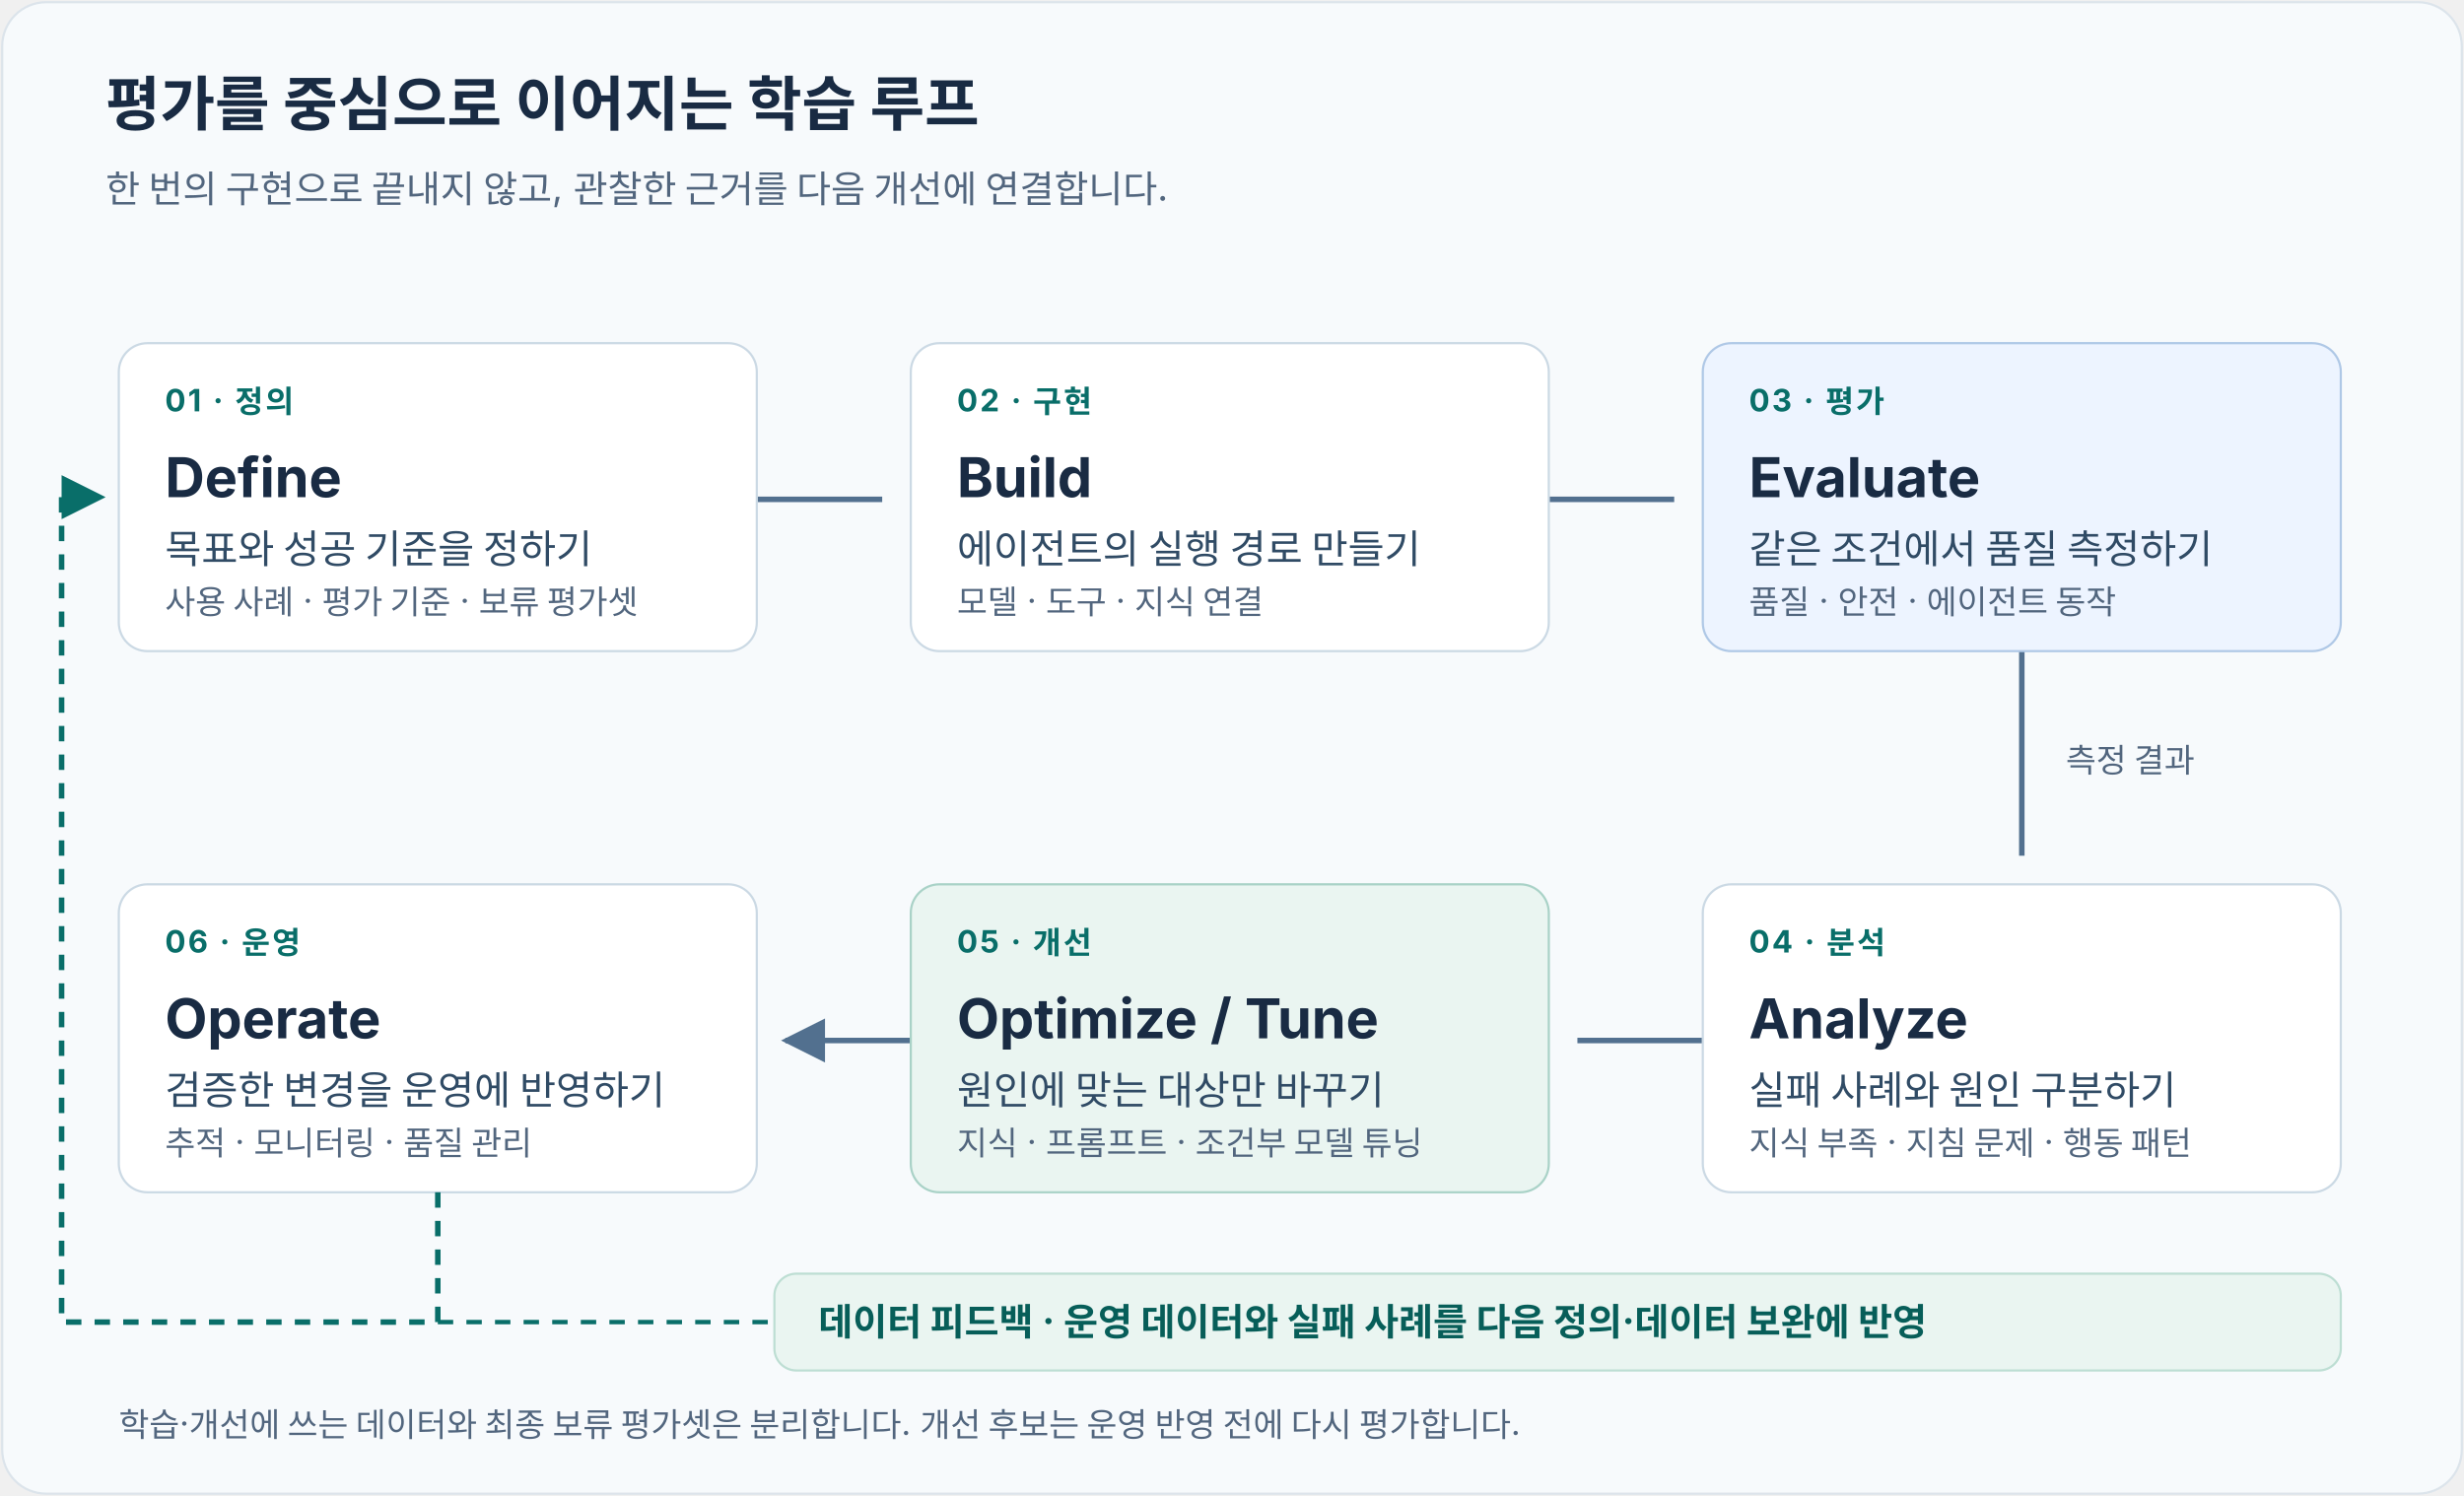
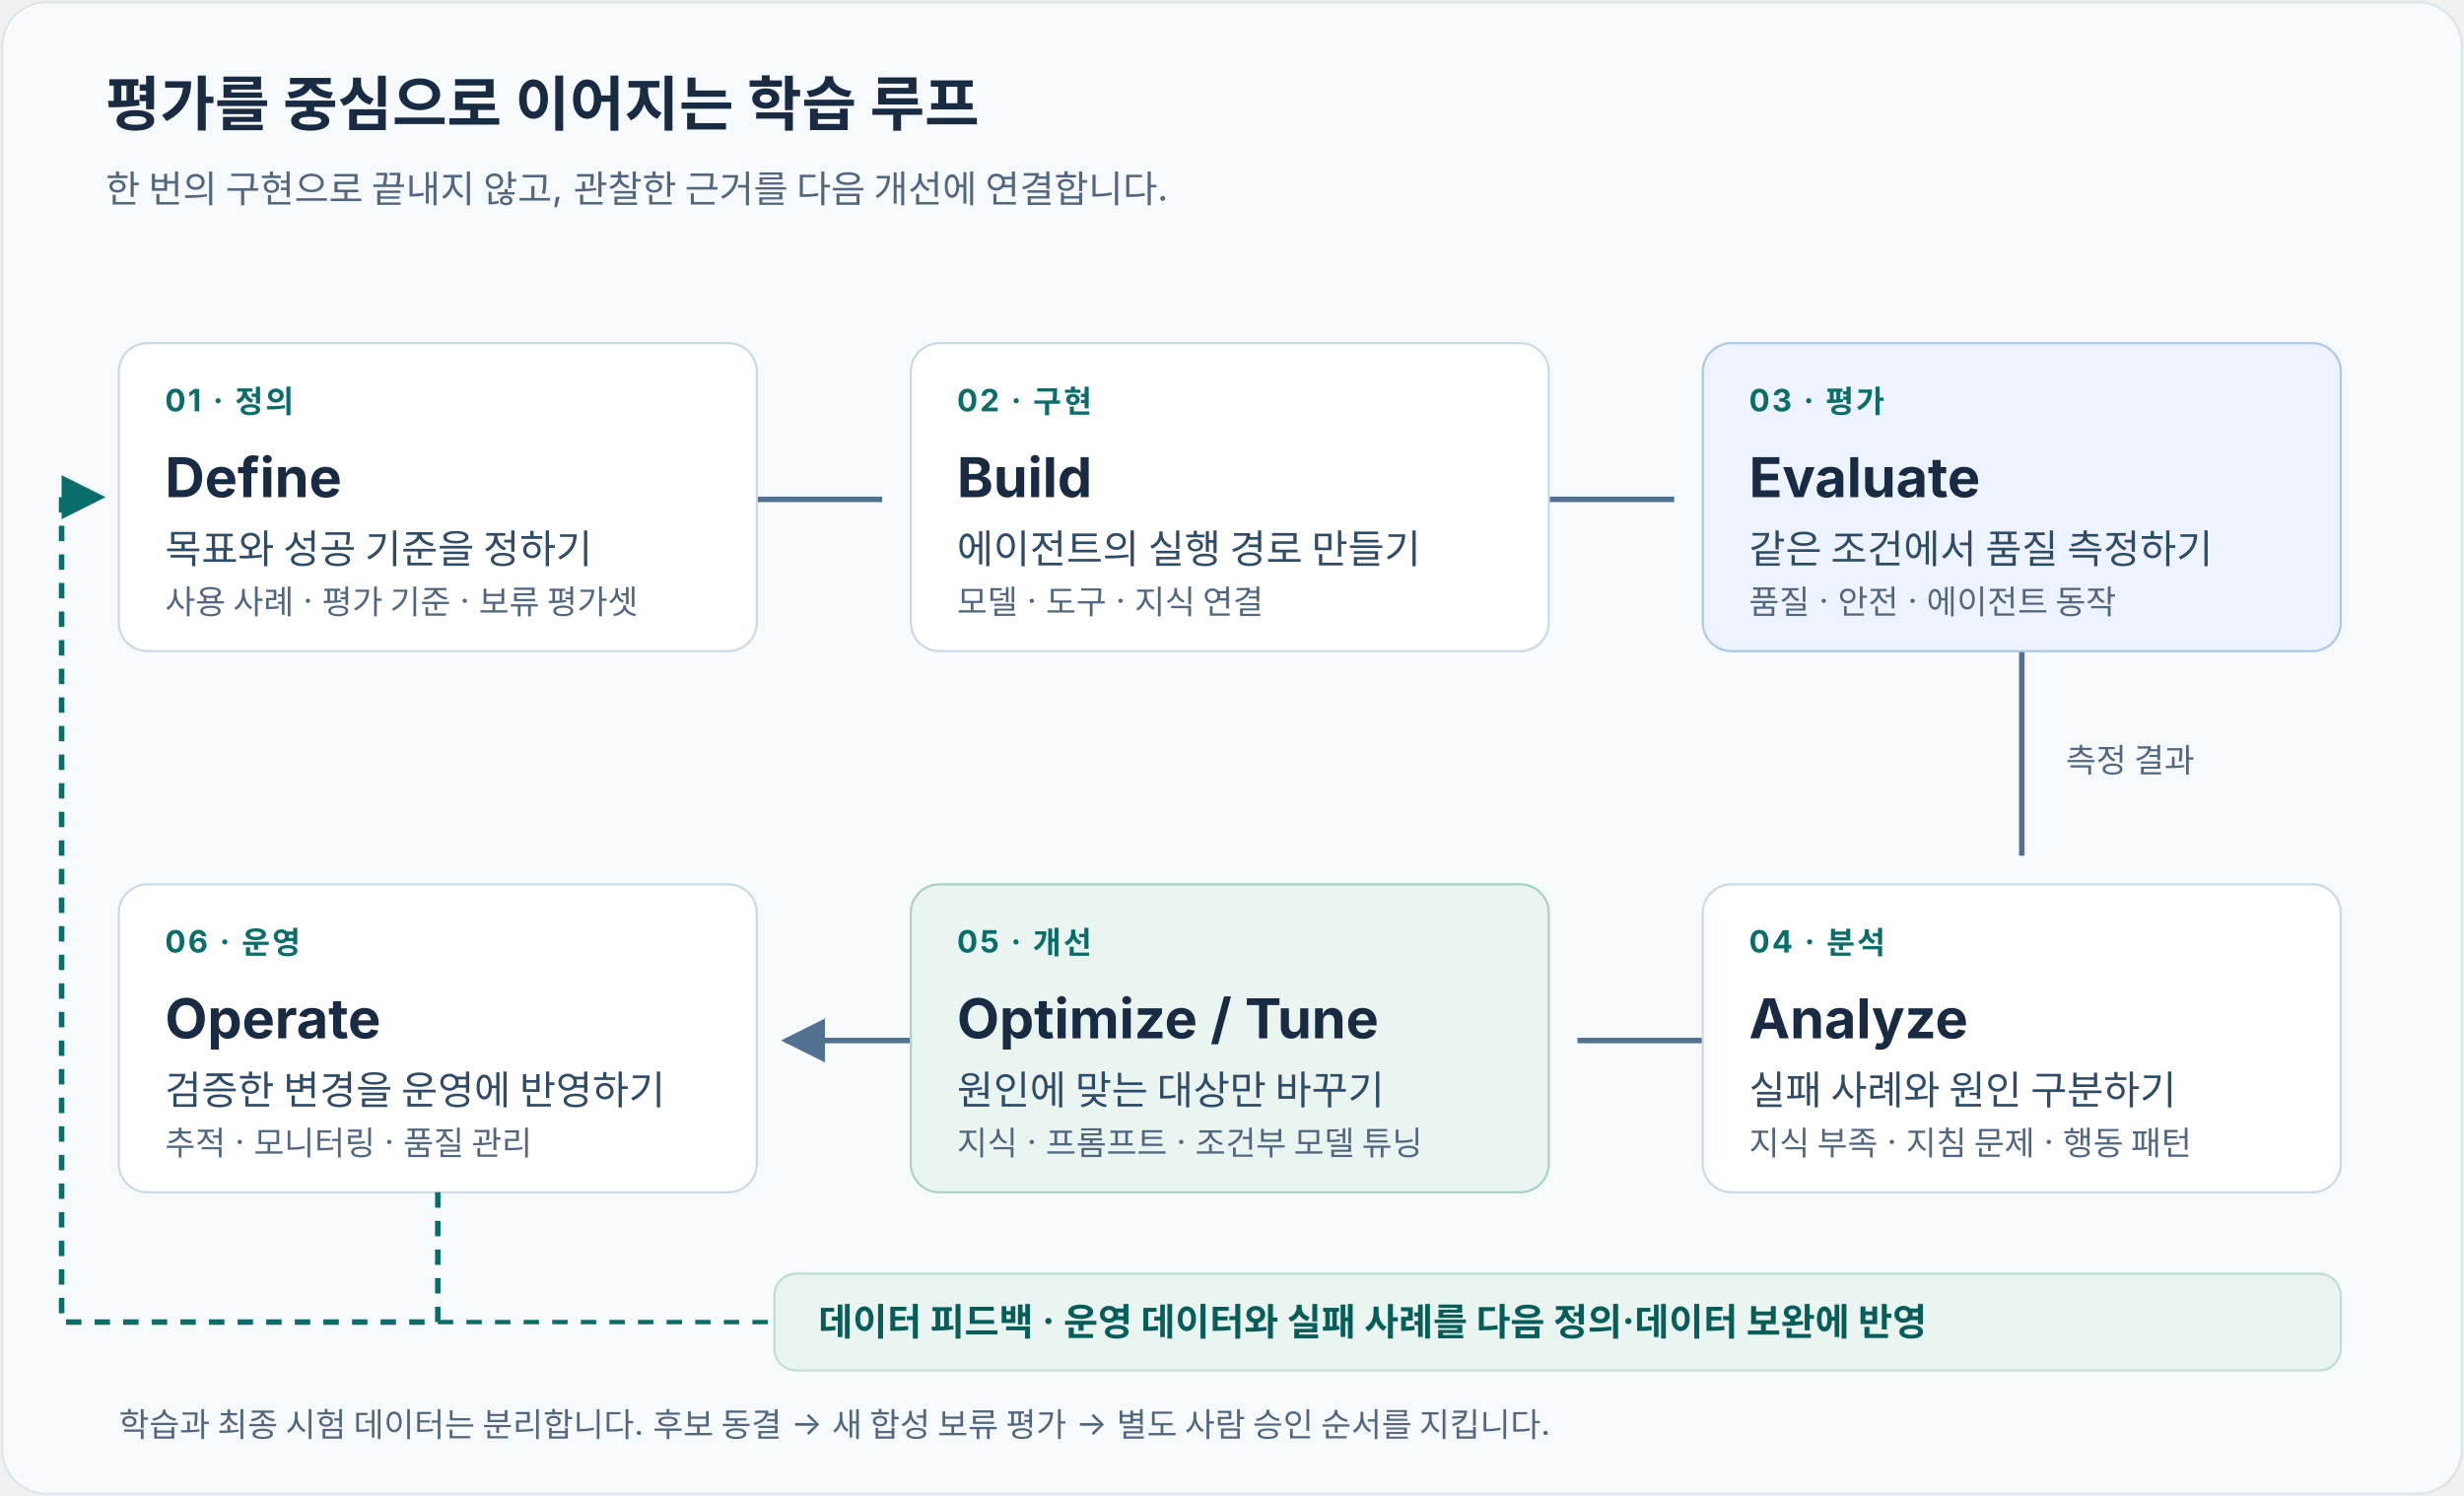
<svg xmlns="http://www.w3.org/2000/svg" width="1120" height="680" viewBox="0 0 1120 680" role="img" aria-labelledby="loop-title loop-desc">
  <defs>
    <marker id="loop-arrow" viewBox="0 0 10 10" refX="9" refY="5" markerWidth="8" markerHeight="8" orient="auto-start-reverse">
      <path d="M0 0 10 5 0 10z" fill="#52708f" />
    </marker>
    <marker id="feedback-arrow" viewBox="0 0 10 10" refX="9" refY="5" markerWidth="8" markerHeight="8" orient="auto">
      <path d="M0 0 10 5 0 10z" fill="#096e69" />
    </marker>
    <style>
      text { font-family: -apple-system, BlinkMacSystemFont, "Apple SD Gothic Neo", "Malgun Gothic", sans-serif; }
      .title { fill: #192b43; font-size: 27px; font-weight: 750; }
      .subtitle { fill: #52667e; font-size: 17px; }
      .name { fill: #192b43; font-size: 25px; font-weight: 750; }
      .label { fill: #304b65; font-size: 18px; }
      .detail { fill: #52667e; font-size: 15px; }
      .number { fill: #096e69; font-size: 14px; font-weight: 750; letter-spacing: 1px; }
      .flow { fill: none; stroke: #52708f; stroke-width: 2.5; marker-end: url(#loop-arrow); }
    </style>
  </defs>
  <rect x="1" y="1" width="1118" height="678" rx="20" fill="#f7fafc" stroke="#dce4eb" />
  <text x="48" y="57" class="title">평가를 중심으로 이어지는 학습 루프</text>
  <text x="48" y="92" class="subtitle">한 번의 구현으로 끝내지 않고, 관찰한 근거를 다음 개선에 연결합니다.</text>
  <path d="M344 227H401M704 227H761M919 296V389M774 473H717M414 473H357" class="flow" />
  <text x="939" y="351" class="detail">측정 결과</text>
  <g>
    <rect x="54" y="156" width="290" height="140" rx="13" fill="#fff" stroke="#cbd9e4" />
    <text x="75" y="187" class="number">01 · 정의</text>
    <text x="75" y="226" class="name">Define</text>
    <text x="75" y="256" class="label">목표와 성공 기준을 정하기</text>
    <text x="75" y="279" class="detail">사용 사례 · 평가 기준 · 보류 평가셋</text>
  </g>
  <g>
    <rect x="414" y="156" width="290" height="140" rx="13" fill="#fff" stroke="#cbd9e4" />
    <text x="435" y="187" class="number">02 · 구현</text>
    <text x="435" y="226" class="name">Build</text>
    <text x="435" y="256" class="label">에이전트의 실행 경로 만들기</text>
    <text x="435" y="279" class="detail">모델 · 도구 · 지식 연결</text>
  </g>
  <g>
    <rect x="774" y="156" width="290" height="140" rx="13" fill="#edf4ff" stroke="#afc8e6" />
    <text x="795" y="187" class="number">03 · 평가</text>
    <text x="795" y="226" class="name">Evaluate</text>
    <text x="795" y="256" class="label">같은 조건에서 품질 측정하기</text>
    <text x="795" y="279" class="detail">품질 · 안전 · 에이전트 동작</text>
  </g>
  <g>
    <rect x="774" y="402" width="290" height="140" rx="13" fill="#fff" stroke="#cbd9e4" />
    <text x="795" y="433" class="number">04 · 분석</text>
    <text x="795" y="472" class="name">Analyze</text>
    <text x="795" y="502" class="label">실패 사례와 원인 구분하기</text>
    <text x="795" y="525" class="detail">지식 부족 · 지침 문제 · 행동 패턴</text>
  </g>
  <g>
    <rect x="414" y="402" width="290" height="140" rx="13" fill="#eaf5f1" stroke="#a9d2c7" />
    <text x="435" y="433" class="number">05 · 개선</text>
    <text x="435" y="472" class="name">Optimize / Tune</text>
    <text x="435" y="502" class="label">원인에 맞는 대상만 바꾸기</text>
    <text x="435" y="525" class="detail">지식 · 프롬프트 · 조건부 모델 튜닝</text>
  </g>
  <g>
    <rect x="54" y="402" width="290" height="140" rx="13" fill="#fff" stroke="#cbd9e4" />
    <text x="75" y="433" class="number">06 · 운영</text>
    <text x="75" y="472" class="name">Operate</text>
    <text x="75" y="502" class="label">검증한 변경을 운영에 반영하기</text>
    <text x="75" y="525" class="detail">추적 · 모니터링 · 품질 관리</text>
  </g>
  <path d="M199 542V601H28V226H46" fill="none" stroke="#096e69" stroke-width="2.5" stroke-dasharray="7 6" marker-end="url(#feedback-arrow)" />
  <path d="M199 601H352" fill="none" stroke="#096e69" stroke-width="2" stroke-dasharray="7 6" />
  <rect x="352" y="579" width="712" height="44" rx="10" fill="#eaf5f1" stroke="#bdded3" />
  <text x="372" y="607" fill="#075e59" font-size="17" font-weight="650">데이터 피드백 · 운영 데이터와 실패 사례를 다음 정의·데이터 보완에 반영</text>
-   <text x="54" y="653" class="detail">학습·개선에 쓰는 데이터와 최종 보류 평가셋은 분리합니다. 개선 후보는 운영 반영 전에 다시 평가합니다.</text>
+   <text x="54" y="653" class="detail">학습과 최종 시험 데이터는 분리합니다. 후보 동결 → 새 합성 보류 평가 → 별도 사람 승인 순서를 지킵니다.</text>
</svg>
